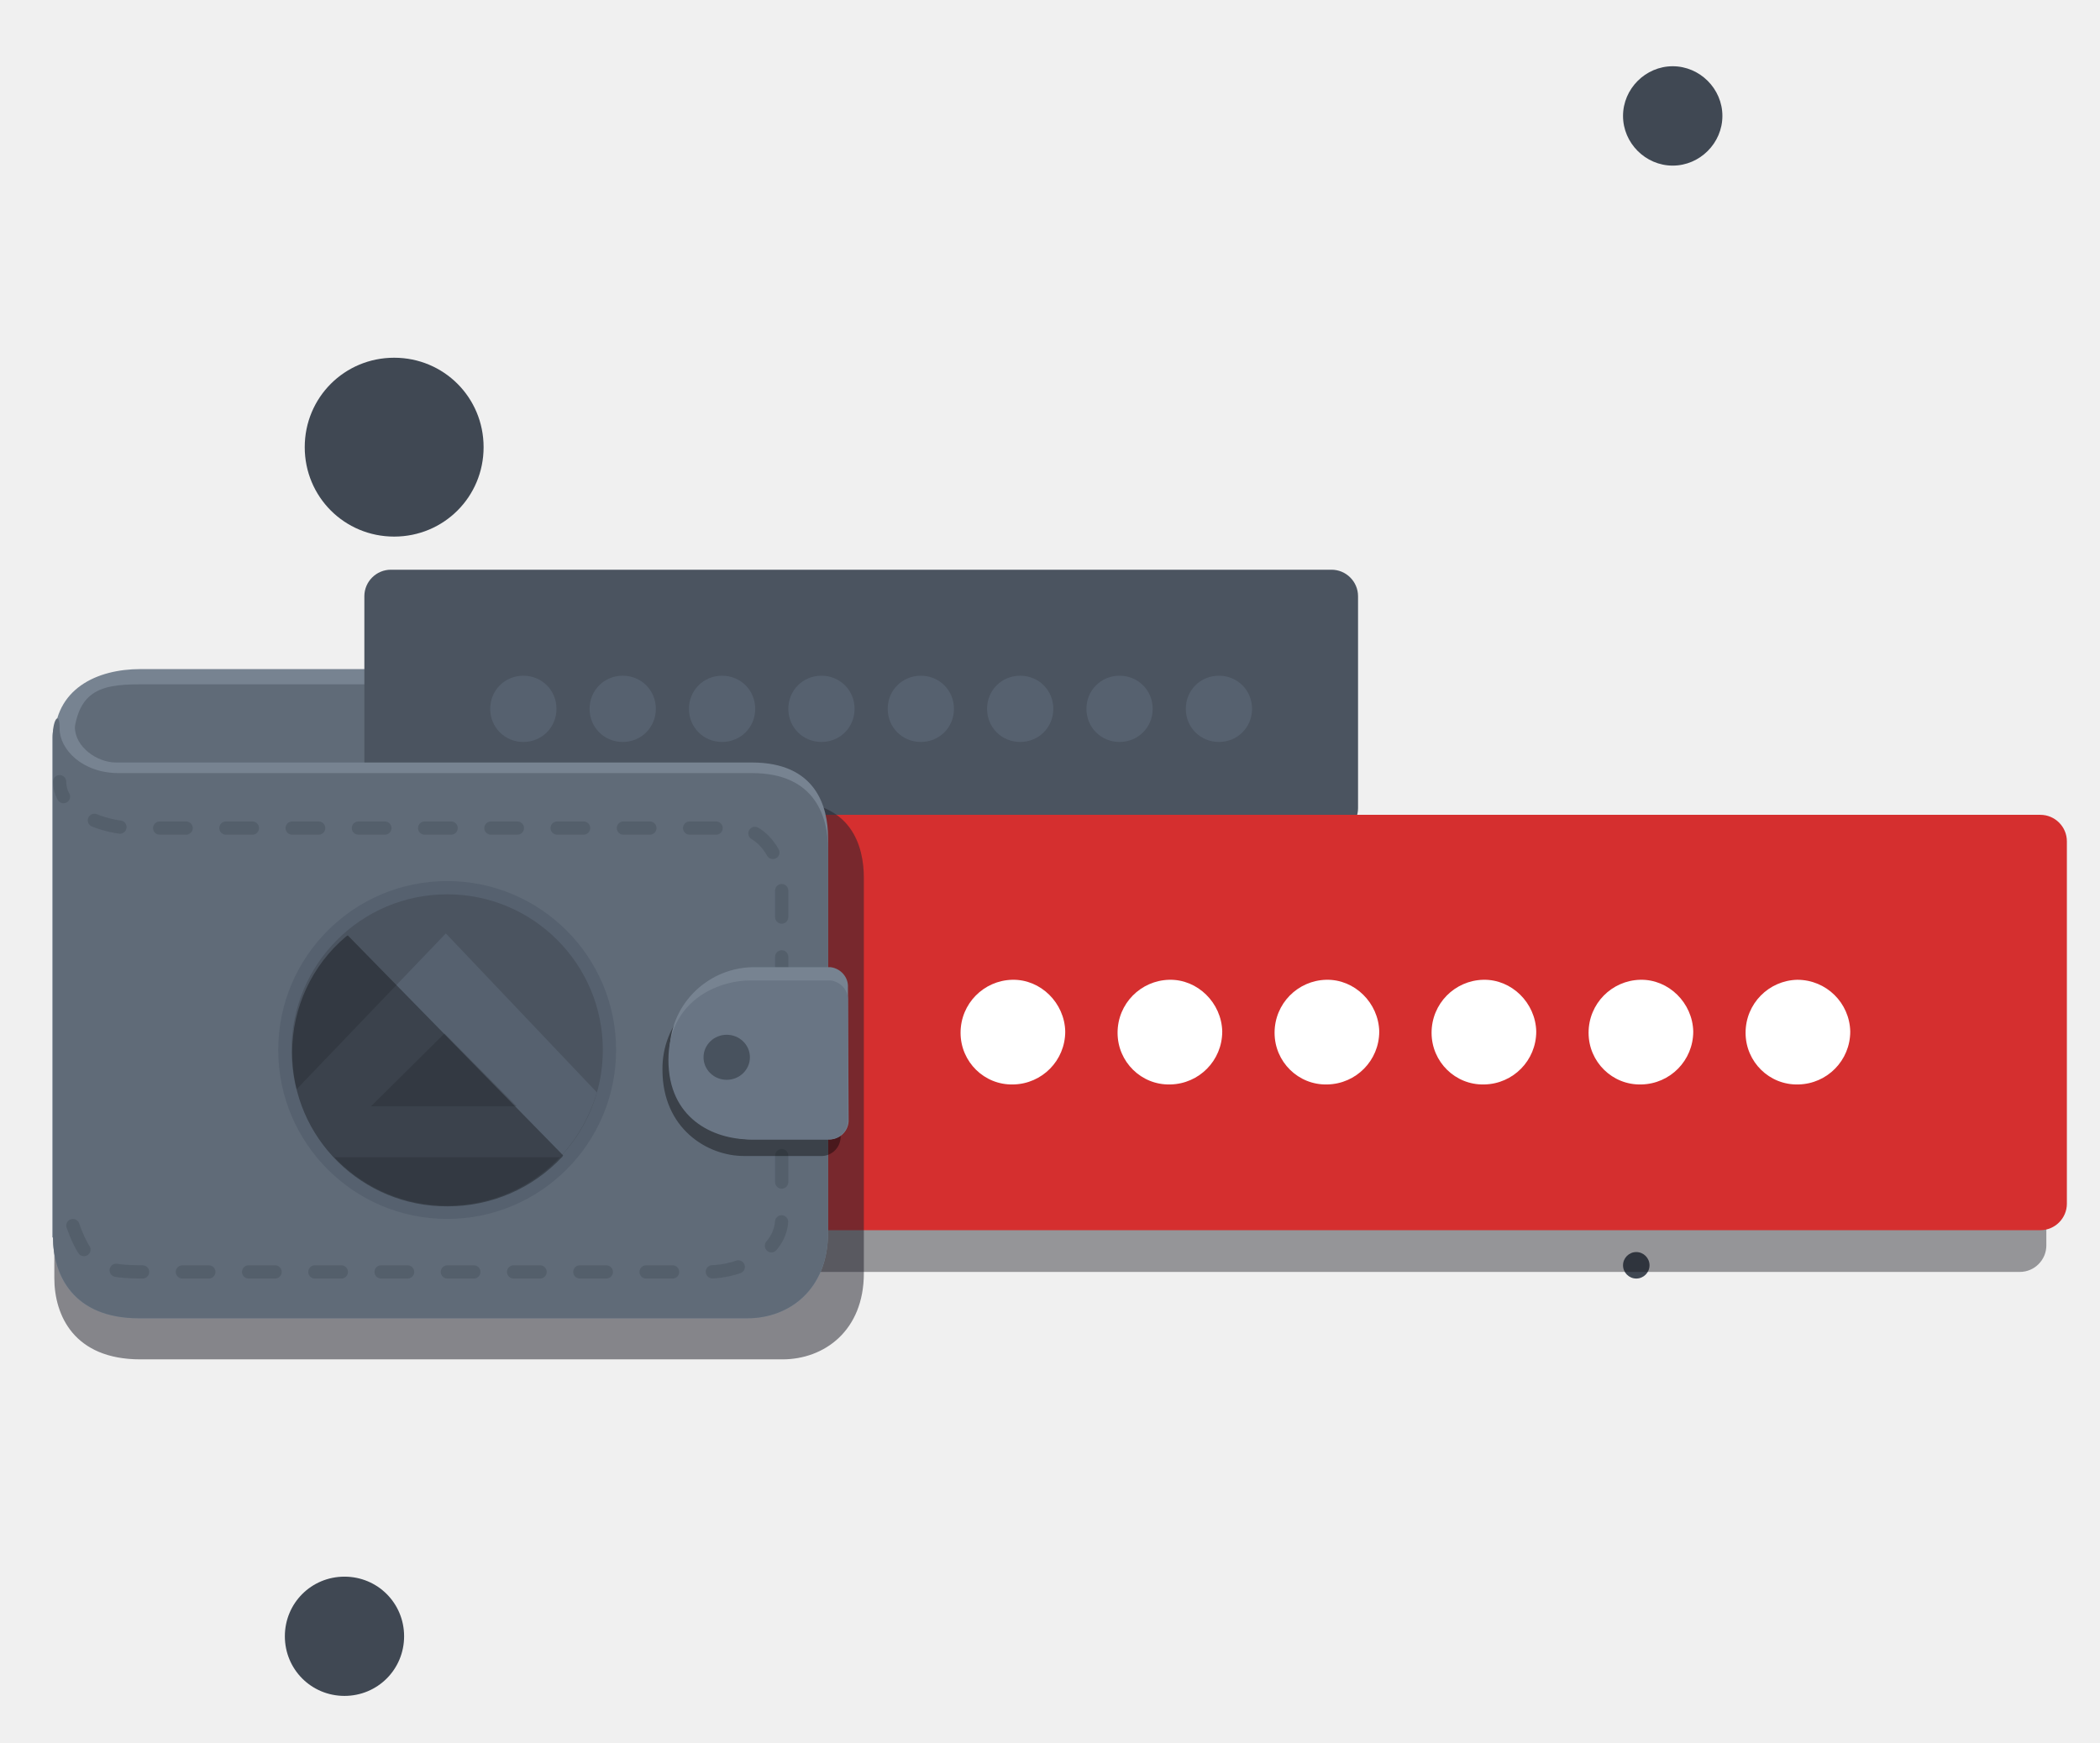
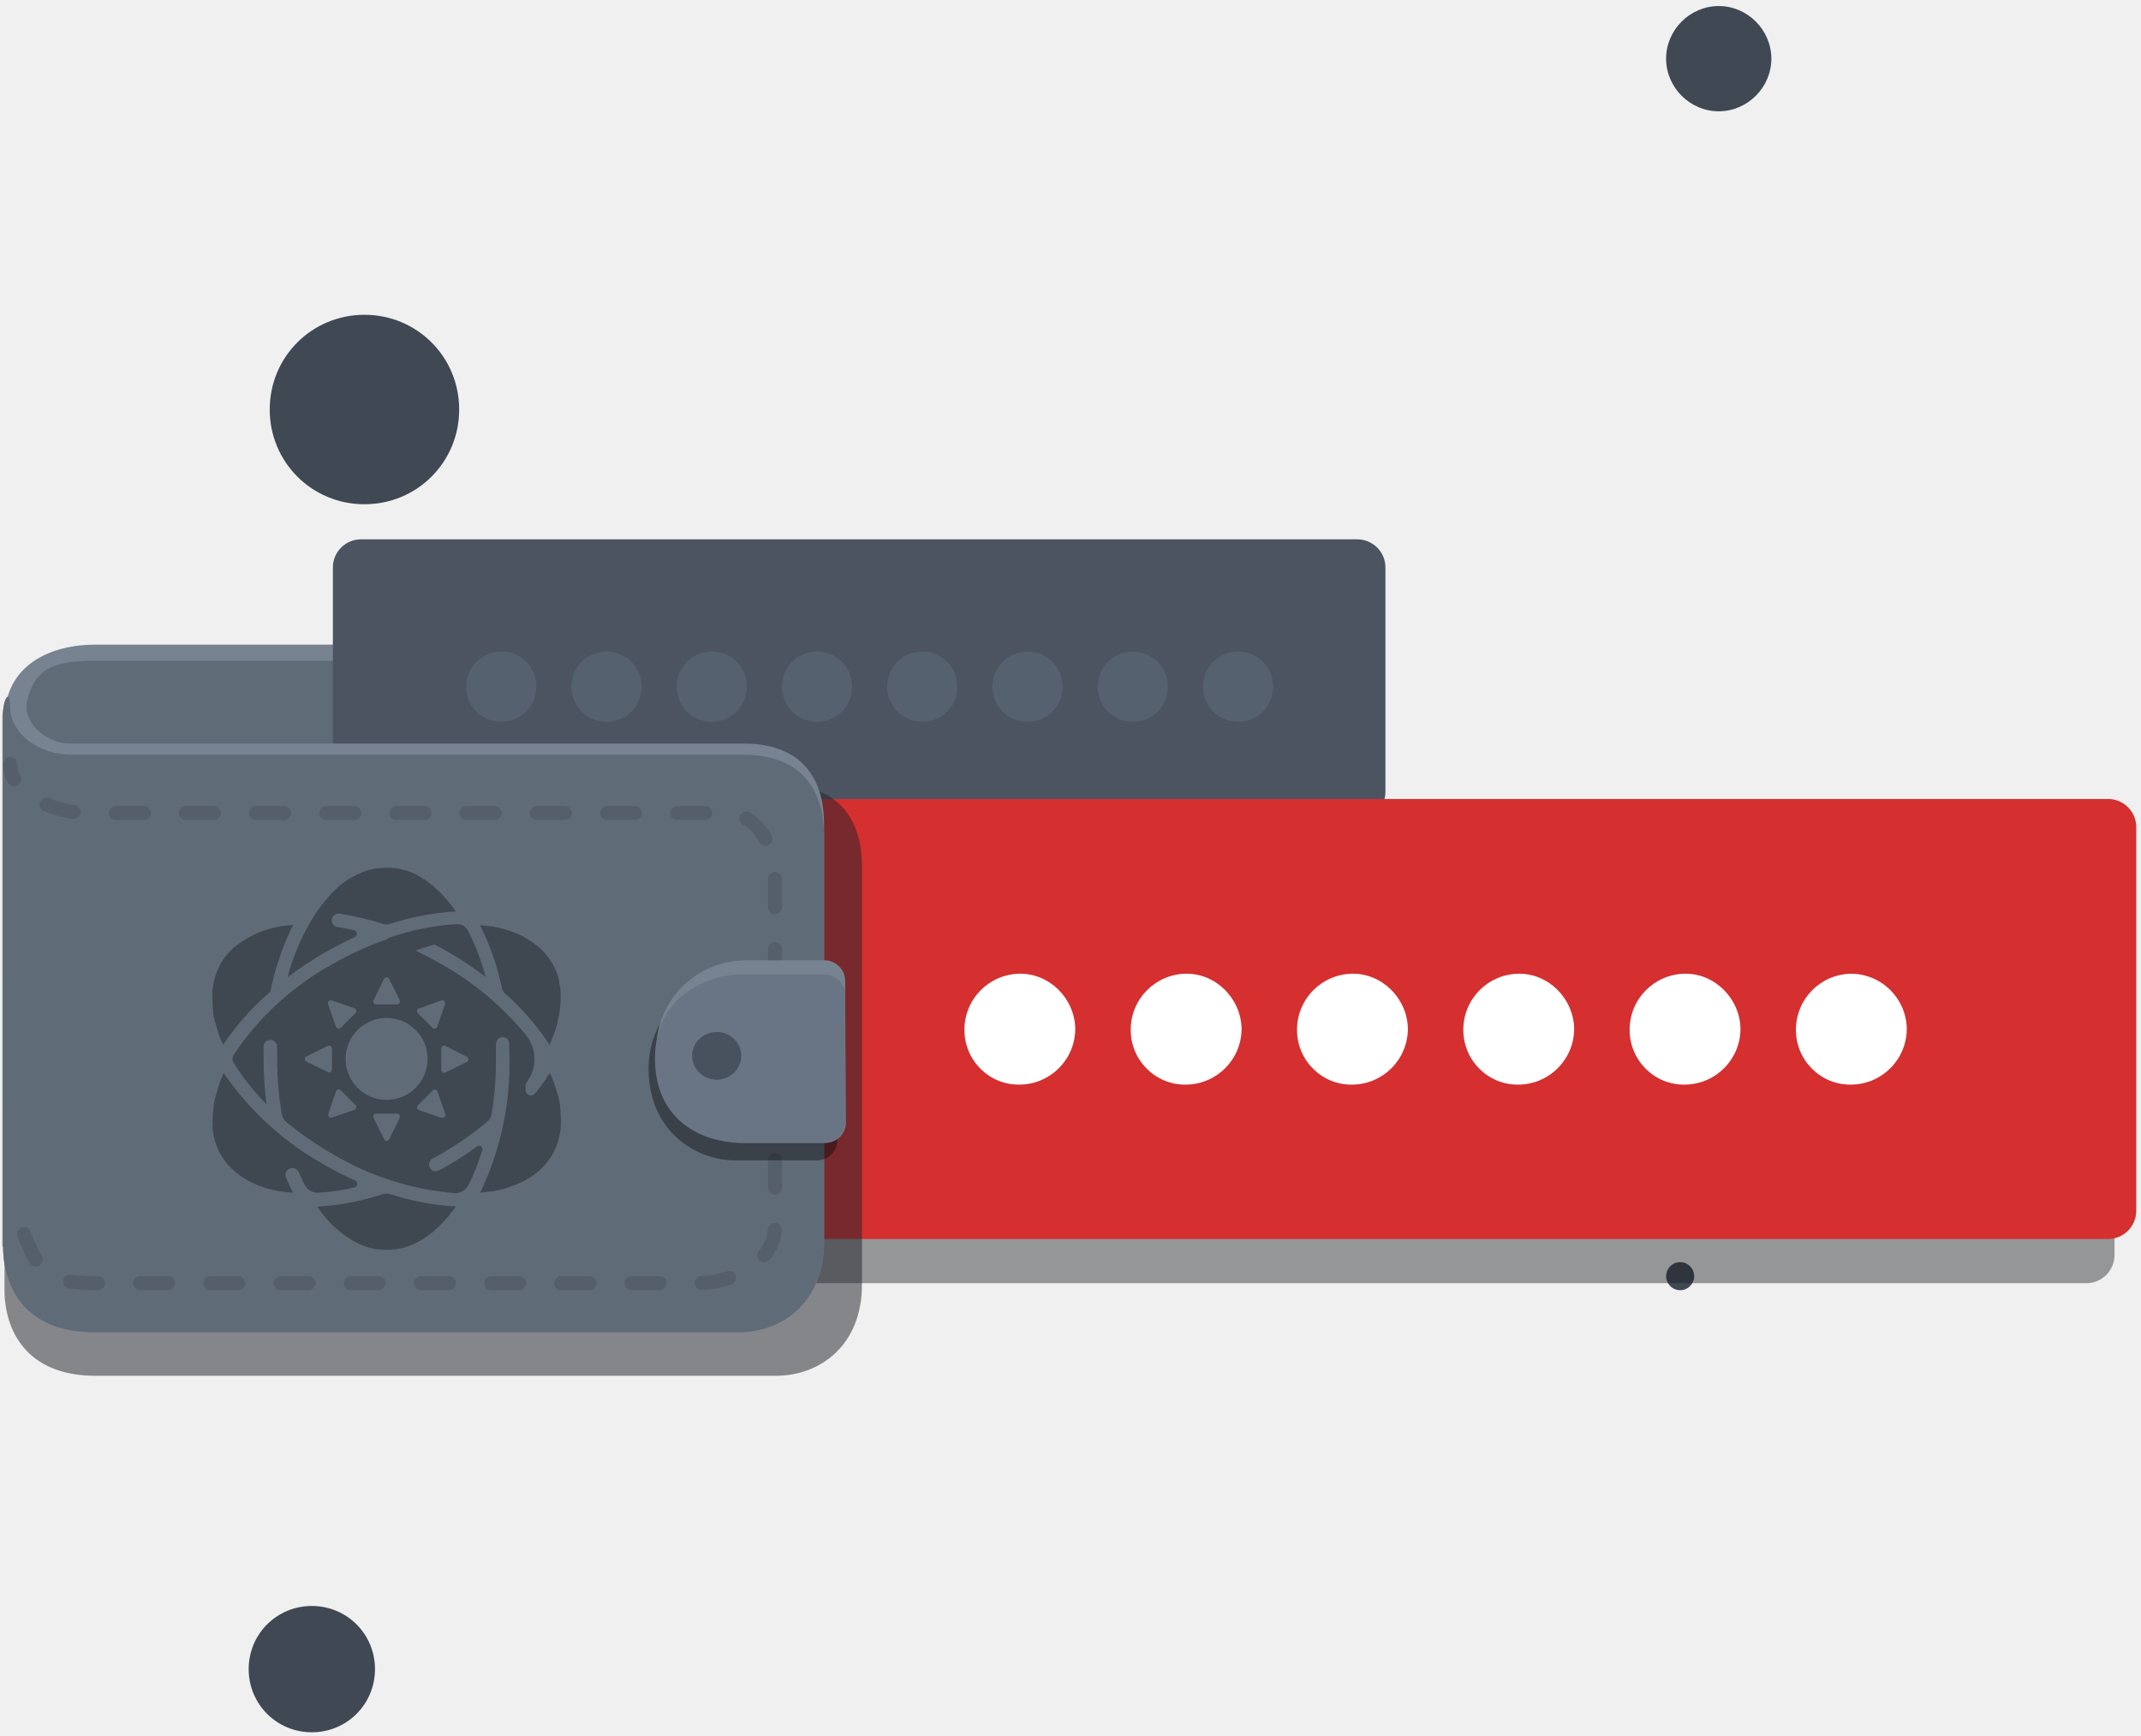
- <svg xmlns="http://www.w3.org/2000/svg" width="100%" height="100%" viewBox="0 0 317 263" version="1.1" xml:space="preserve" style="fill-rule:evenodd;clip-rule:evenodd;stroke-linecap:round;stroke-linejoin:round;">
-   <g id="Canvas">
-     <path id="Bubbles" d="M43,247c0,-5 4,-9 9,-9c5,0 9,4 9,9c0,5 -4,9 -9,9c-5,0 -9,-4 -9,-9Zm202,-56c0,-1.1 0.9,-2 2,-2c1.1,0 2,0.9 2,2c0,1.1 -0.9,2 -2,2c-1.1,0 -2,-0.9 -2,-2Zm-199,-123.5c0,-7.5 6,-13.5 13.5,-13.5c7.5,0 13.5,6 13.5,13.5c0,7.5 -6,13.5 -13.5,13.5c-7.5,0 -13.5,-6 -13.5,-13.5Zm199,-50c0,-4.1 3.4,-7.5 7.5,-7.5c4.1,0 7.5,3.4 7.5,7.5c0,4.1 -3.4,7.5 -7.5,7.5c-4.1,0 -7.5,-3.4 -7.5,-7.5Z" style="fill:#404853;fill-rule:nonzero;" />
-     <path id="Wallet-outer-shadow" d="M122.3,121.7l0,-9.2c0,-6.9 -3.8,-11.5 -10.7,-11.5l-90.4,0c-6.6,0 -13,3 -13,10.7l0,10l114.1,0Z" style="fill:#778391;fill-rule:nonzero;" />
-     <path id="Wallet-inner-shadow" d="M122.3,124l0,-9.2c0,-6.9 -3.8,-11.5 -10.7,-11.5l-90.4,0c-6.6,0 -10.2,1.1 -10.2,10.4c0,9.3 0.2,10.3 0.2,10.3l111.1,0Z" style="fill:#606b78;fill-rule:nonzero;" />
-     <path id="Input-background" d="M59,86l142,0c2.2,0 4,1.8 4,4l0,32c0,2.2 -1.8,4 -4,4l-142,0c-2.2,0 -4,-1.8 -4,-4l0,-32c0,-2.2 1.8,-4 4,-4Z" style="fill:#4b5460;fill-rule:nonzero;" />
-     <path id="Input-dots" d="M179,107c0,-2.8 2.2,-5 5,-5c2.8,0 5,2.2 5,5c0,2.8 -2.2,5 -5,5c-2.8,0 -5,-2.2 -5,-5Zm-15,0c0,-2.8 2.2,-5 5,-5c2.8,0 5,2.2 5,5c0,2.8 -2.2,5 -5,5c-2.8,0 -5,-2.2 -5,-5Zm-15,0c0,-2.8 2.2,-5 5,-5c2.8,0 5,2.2 5,5c0,2.8 -2.2,5 -5,5c-2.8,0 -5,-2.2 -5,-5Zm-15,0c0,-2.8 2.2,-5 5,-5c2.8,0 5,2.2 5,5c0,2.8 -2.2,5 -5,5c-2.8,0 -5,-2.2 -5,-5Zm-15,0c0,-2.8 2.2,-5 5,-5c2.8,0 5,2.2 5,5c0,2.8 -2.2,5 -5,5c-2.8,0 -5,-2.2 -5,-5Zm-15,0c0,-2.8 2.2,-5 5,-5c2.8,0 5,2.2 5,5c0,2.8 -2.2,5 -5,5c-2.8,0 -5,-2.2 -5,-5Zm-15,0c0,-2.8 2.2,-5 5,-5c2.8,0 5,2.2 5,5c0,2.8 -2.2,5 -5,5c-2.8,0 -5,-2.2 -5,-5Zm-15,0c0,-2.8 2.2,-5 5,-5c2.8,0 5,2.2 5,5c0,2.8 -2.2,5 -5,5c-2.8,0 -5,-2.2 -5,-5Z" style="fill:#56616f;fill-rule:nonzero;" />
-     <path id="Passphrase-shadow" d="M122.2,129.3l182.7,0c2.2,0 4,1.8 4,4l0,54.7c0,2.2 -1.8,4 -4,4l-182.7,0c-2.2,0 -4,-1.8 -4,-4l0,-54.7c0,-2.2 1.8,-4 4,-4Z" style="fill:#191a20;fill-opacity:0.42;fill-rule:nonzero;" />
-     <path id="Passphrase-input" d="M119,123l189,0c2.2,0 4,1.8 4,4l0,54.7c0,2.2 -1.8,4 -4,4l-189,0c-2.2,0 -4,-1.8 -4,-4l0,-54.7c0,-2.2 1.8,-4 4,-4Z" style="fill:#d52f2f;fill-rule:nonzero;" />
-     <path id="Passphrase-dots" d="M263.5,155.9c0,-4.4 3.5,-7.9 7.8,-8c4.4,0 7.9,3.5 8,7.8c0,4.4 -3.5,7.9 -7.8,8l-0.1,0c-4.3,0.1 -7.9,-3.4 -7.9,-7.8Zm-23.7,0c0,-4.4 3.5,-7.9 7.8,-8c4.3,-0.1 7.9,3.5 8,7.8c0,4.4 -3.5,7.9 -7.8,8l-0.1,0c-4.3,0.1 -7.9,-3.4 -7.9,-7.8Zm-23.7,0c0,-4.4 3.5,-7.9 7.8,-8c4.3,-0.1 7.9,3.5 8,7.8c0,4.4 -3.5,7.9 -7.8,8l-0.1,0c-4.3,0.1 -7.9,-3.4 -7.9,-7.8Zm-23.7,0c0,-4.4 3.5,-7.9 7.8,-8c4.3,-0.1 7.9,3.5 8,7.8c0,4.4 -3.5,7.9 -7.8,8l-0.1,0c-4.3,0.1 -7.9,-3.4 -7.9,-7.8Zm-23.7,0c0,-4.4 3.5,-7.9 7.8,-8c4.3,-0.1 7.9,3.5 8,7.8c0,4.4 -3.5,7.9 -7.8,8l-0.1,0c-4.3,0.1 -7.9,-3.4 -7.9,-7.8Zm-23.7,0c0,-4.4 3.5,-7.9 7.8,-8c4.3,-0.1 7.9,3.5 8,7.8c0,4.4 -3.5,7.9 -7.8,8l-0.1,0c-4.3,0.1 -7.9,-3.4 -7.9,-7.8Z" style="fill:#fff;fill-rule:nonzero;" />
-     <path id="Wallet-shadow-down" d="M8.2,192.9c0,5.7 3,12.3 13,12.3l96.9,0c6.3,0 12.3,-4.3 12.3,-13l0,-59.7c0,-4.7 -1.8,-11.5 -11.5,-11.5l-100.7,0c-2.8,0 -6.1,-2.3 -6.1,-5.4c0,-0.9 -3.8,-1.8 -3.8,1.5l-0.1,75.8Z" style="fill:#23242c;fill-opacity:0.522;fill-rule:nonzero;" />
-     <path id="Wallet-shadow-up" d="M8,186.8c0,5.7 3,12.2 13,12.2l91.8,0c6.3,0 12.2,-4.2 12.2,-13l0,-59.5c0,-4.7 -1.8,-11.4 -11.5,-11.4c-9.7,0 -93.2,0 -96,0c-2.8,0 -6.2,-2.3 -6.2,-5.4c0,-3.5 -3.4,-1.7 -3.4,1.6l0,75.5l0.1,0Z" style="fill:#778391;fill-rule:nonzero;" />
-     <path id="Wallet-background" d="M8,186.7c0,5.7 3,12.3 13,12.3l91.8,0c6.3,0 12.2,-4.3 12.2,-13l0,-57.8c0,-4.7 -1.8,-11.5 -11.5,-11.5l-95.6,0c-5.5,0 -8.9,-3.6 -8.9,-6.7c0,-2.9 -1,-1.2 -1,0.6c0,1.8 0,70.4 0,76.1Z" style="fill:#606b78;fill-rule:nonzero;" />
-     <path id="Wallet-dotted-border" d="M11,185c2.3,6.5 4.7,7 11,7l85,0c4.9,0 11,-3 11,-8l0,-51c0,-2.3 -2.1,-8 -7,-8l-91,0c-3.9,0 -11,-2.2 -11,-7" style="fill:none;stroke:#444d59;stroke-opacity:0.38;stroke-width:2px;stroke-dasharray:4,6;" />
-     <path id="Wallet-border-shadow" d="M126.9,151.6c0.1,-1.6 -1,-2.9 -2.6,-3.1c-0.2,0 -0.3,0 -0.5,0l-11.5,0c-7,0.2 -12.4,6 -12.3,13c0,8.8 6.7,13 12.3,13l11.5,0c1.6,0.1 3,-1.1 3.1,-2.8c0,-0.1 0,-0.2 0,-0.3l0,-19.8Z" style="fill-opacity:0.388;fill-rule:nonzero;" />
-     <path id="Wallet-border-shadow-up" d="M128,149.1c0.1,-1.6 -1.1,-2.9 -2.6,-3.1c-0.2,0 -0.3,0 -0.5,0l-11.4,0c-7,0.2 -12.6,6 -12.4,13c0,8.8 6.8,13 12.4,13l11.5,0c1.6,0.1 3,-1.1 3.1,-2.7c0,-0.1 0,-0.2 0,-0.3l-0.1,-19.9Z" style="fill:#778391;fill-rule:nonzero;" />
-     <path id="Wallet-border-background" d="M128,151.1c0.1,-1.6 -1.1,-2.9 -2.6,-3.1c-0.2,0 -0.3,0 -0.5,0l-11.6,0c-5.1,0 -12.4,3.2 -12.4,12c0,8.8 6.7,12 12.4,12l11.6,0c1.6,0.1 3,-1.1 3.1,-2.7c0,-0.1 0,-0.2 0,-0.3l0,-17.9Z" style="fill:#697584;fill-rule:nonzero;" />
-     <ellipse id="Wallet-border-dot" cx="109.7" cy="159.6" rx="3.5" ry="3.4" style="fill:#48525e;" />
-     <circle id="Wallet-logo-outer-border" cx="67.5" cy="158.5" r="25.5" style="fill:#56616f;" />
-     <circle id="Wallet-logo-background" cx="67.5" cy="158.5" r="23.5" style="fill:#4b5460;" />
-     <path id="Wallet-logo" d="M84.5,174.7l-34.2,0c-2.7,-2.9 -4.6,-6.4 -5.6,-10.2l22.6,-23.6l22.8,24c-1.1,3.7 -3,7 -5.6,9.8Z" style="fill:#56616f;fill-rule:nonzero;" />
-     <path id="Wallet-logo-triangle" d="M56,167l22,0l-10.9,-11l-11.1,11Z" style="fill:#4b5460;fill-rule:nonzero;" />
-     <path id="Wallet-logo-glass" d="M85,174.4l-0.1,0.2c-4.5,4.8 -10.7,7.5 -17.3,7.5c-12.9,0.1 -23.5,-10.3 -23.5,-23.2c0,-6.8 3,-13.2 8.1,-17.5c0.1,-0.1 0.3,-0.2 0.3,-0.2l32.5,33.2Z" style="fill-opacity:0.32;fill-rule:nonzero;" />
+ <svg xmlns="http://www.w3.org/2000/svg" version="1.1" id="Layer_1" x="0px" y="0px" viewBox="0 0 1790.28 1450.89" style="enable-background:new 0 0 1790.28 1450.89;" xml:space="preserve">
+   <style type="text/css">
+ 	.st0{fill-rule:evenodd;clip-rule:evenodd;fill:#404853;}
+ 	.st1{fill-rule:evenodd;clip-rule:evenodd;fill:#778391;}
+ 	.st2{fill-rule:evenodd;clip-rule:evenodd;fill:#606B78;}
+ 	.st3{fill-rule:evenodd;clip-rule:evenodd;fill:#4B5460;}
+ 	.st4{fill-rule:evenodd;clip-rule:evenodd;fill:#56616F;}
+ 	.st5{opacity:0.42;fill-rule:evenodd;clip-rule:evenodd;fill:#191A20;}
+ 	.st6{fill-rule:evenodd;clip-rule:evenodd;fill:#D52F2F;}
+ 	.st7{fill-rule:evenodd;clip-rule:evenodd;fill:#FFFFFF;}
+ 	.st8{opacity:0.522;fill-rule:evenodd;clip-rule:evenodd;fill:#23242C;}
+ 	
+ 		.st9{opacity:0.38;fill-rule:evenodd;clip-rule:evenodd;fill:none;stroke:#444D59;stroke-width:11.737;stroke-linecap:round;stroke-linejoin:round;stroke-miterlimit:22.926;stroke-dasharray:23.475,35.212;}
+ 	.st10{opacity:0.388;fill-rule:evenodd;clip-rule:evenodd;}
+ 	.st11{fill-rule:evenodd;clip-rule:evenodd;fill:#697584;}
+ 	.st12{fill-rule:evenodd;clip-rule:evenodd;fill:#48525E;}
+ 	.st13{fill-rule:evenodd;clip-rule:evenodd;fill:#3F4751;}
+ </style>
+   <path class="st0" d="M207.94,1395.64c0-29.34,23.48-52.81,52.81-52.81c29.34,0,52.81,23.47,52.81,52.81  c0,29.34-23.47,52.81-52.81,52.81C231.41,1448.45,207.94,1424.98,207.94,1395.64L207.94,1395.64z M1393.18,1067.06  c0-6.45,5.28-11.73,11.74-11.73c6.45,0,11.73,5.28,11.73,11.73c0,6.46-5.28,11.74-11.73,11.74  C1398.46,1078.8,1393.18,1073.52,1393.18,1067.06L1393.18,1067.06z M225.54,342.42c0-44.01,35.2-79.21,79.21-79.21  c44,0,79.21,35.2,79.21,79.21c0,44.01-35.2,79.21-79.21,79.21C260.75,421.63,225.54,386.43,225.54,342.42L225.54,342.42z   M1393.18,49.05c0-24.05,19.95-44,44-44c24.06,0,44.01,19.95,44.01,44c0,24.06-19.95,44.01-44.01,44.01  C1413.13,93.06,1393.18,73.11,1393.18,49.05z" />
+   <path class="st1" d="M673.23,660.45v-53.98c0-40.49-22.29-67.48-62.77-67.48H80.03c-38.73,0-76.28,17.6-76.28,62.78v58.68H673.23  L673.23,660.45z" />
+   <path class="st2" d="M673.23,673.94v-53.99c0-40.48-22.29-67.47-62.77-67.47H80.03c-38.73,0-59.85,6.45-59.85,61.02  c0,54.57,1.17,60.43,1.17,60.43H673.23L673.23,673.94z" />
+   <path class="st3" d="M301.82,450.97h833.18c12.91,0,23.48,10.56,23.48,23.47V662.2c0,12.91-10.57,23.47-23.48,23.47H301.82  c-12.91,0-23.48-10.56-23.48-23.47V474.44C278.35,461.53,288.92,450.97,301.82,450.97z" />
+   <path class="st4" d="M1005.92,574.19c0-16.43,12.91-29.33,29.33-29.33c16.43,0,29.34,12.91,29.34,29.33  c0,16.43-12.91,29.34-29.34,29.34C1018.83,603.53,1005.92,590.62,1005.92,574.19L1005.92,574.19z M917.91,574.19  c0-16.43,12.91-29.33,29.33-29.33c16.43,0,29.34,12.91,29.34,29.33c0,16.43-12.91,29.34-29.34,29.34  C930.82,603.53,917.91,590.62,917.91,574.19L917.91,574.19z M829.9,574.19c0-16.43,12.91-29.33,29.33-29.33  c16.43,0,29.34,12.91,29.34,29.33c0,16.43-12.91,29.34-29.34,29.34C842.81,603.53,829.9,590.62,829.9,574.19L829.9,574.19z   M741.89,574.19c0-16.43,12.91-29.33,29.33-29.33c16.43,0,29.34,12.91,29.34,29.33c0,16.43-12.91,29.34-29.34,29.34  C754.79,603.53,741.89,590.62,741.89,574.19L741.89,574.19z M653.87,574.19c0-16.43,12.91-29.33,29.33-29.33  c16.43,0,29.34,12.91,29.34,29.33c0,16.43-12.91,29.34-29.34,29.34C666.78,603.53,653.87,590.62,653.87,574.19L653.87,574.19z   M565.86,574.19c0-16.43,12.91-29.33,29.33-29.33c16.43,0,29.34,12.91,29.34,29.33c0,16.43-12.91,29.34-29.34,29.34  C578.77,603.53,565.86,590.62,565.86,574.19L565.86,574.19z M477.85,574.19c0-16.43,12.91-29.33,29.33-29.33  c16.43,0,29.34,12.91,29.34,29.33c0,16.43-12.91,29.34-29.34,29.34C490.76,603.53,477.85,590.62,477.85,574.19L477.85,574.19z   M389.84,574.19c0-16.43,12.91-29.33,29.33-29.33c16.43,0,29.34,12.91,29.34,29.33c0,16.43-12.91,29.34-29.34,29.34  C402.74,603.53,389.84,590.62,389.84,574.19z" />
+   <path class="st5" d="M672.65,705.03h1072c12.91,0,23.47,10.56,23.47,23.48v320.95c0,12.91-10.56,23.48-23.47,23.48h-1072  c-12.91,0-23.47-10.57-23.47-23.48V728.51C649.18,715.59,659.74,705.03,672.65,705.03z" />
+   <path class="st6" d="M653.87,668.07h1108.96c12.91,0,23.47,10.56,23.47,23.47v320.95c0,12.91-10.56,23.47-23.47,23.47H653.87  c-12.91,0-23.48-10.56-23.48-23.47V691.54C630.4,678.63,640.97,668.07,653.87,668.07z" />
+   <path class="st7" d="M1501.73,861.11c0-25.82,20.54-46.35,45.77-46.93c25.82,0,46.36,20.54,46.94,45.77  c0,25.82-20.54,46.35-45.77,46.94h-0.58C1522.85,907.47,1501.73,886.93,1501.73,861.11L1501.73,861.11L1501.73,861.11  L1501.73,861.11z M1362.67,861.11c0-25.82,20.54-46.35,45.77-46.93c25.23-0.59,46.35,20.54,46.94,45.77  c0,25.82-20.54,46.35-45.77,46.94h-0.59C1383.79,907.47,1362.67,886.93,1362.67,861.11L1362.67,861.11L1362.67,861.11  L1362.67,861.11z M1223.6,861.11c0-25.82,20.54-46.35,45.77-46.93c25.23-0.59,46.35,20.54,46.93,45.77  c0,25.82-20.53,46.35-45.77,46.94h-0.59C1244.73,907.47,1223.61,886.93,1223.6,861.11L1223.6,861.11L1223.6,861.11L1223.6,861.11z   M1084.55,861.11c0-25.82,20.54-46.35,45.77-46.93c25.23-0.59,46.36,20.54,46.94,45.77c0,25.82-20.54,46.35-45.77,46.94h-0.58  C1105.67,907.47,1084.55,886.93,1084.55,861.11L1084.55,861.11L1084.55,861.11L1084.55,861.11z M945.49,861.11  c0-25.82,20.54-46.35,45.77-46.93c25.23-0.59,46.35,20.54,46.94,45.77c0,25.82-20.54,46.35-45.77,46.94h-0.59  C966.61,907.47,945.49,886.93,945.49,861.11L945.49,861.11L945.49,861.11L945.49,861.11z M806.43,861.11  c0-25.82,20.53-46.35,45.77-46.93c25.23-0.59,46.35,20.54,46.93,45.77c0,25.82-20.53,46.35-45.76,46.94h-0.59  C827.55,907.47,806.43,886.93,806.43,861.11L806.43,861.11L806.43,861.11z" />
+   <path class="st8" d="M3.75,1078.21c0,33.44,17.6,72.17,76.28,72.17h568.56c36.96,0,72.17-25.24,72.17-76.28V723.81  c0-27.58-10.56-67.48-67.47-67.48H62.43c-16.43,0-35.8-13.49-35.8-31.69c0-5.28-22.3-10.56-22.3,8.8L3.75,1078.21L3.75,1078.21z" />
+   <path class="st1" d="M2.58,1042.42c0,33.44,17.6,71.58,76.27,71.58h538.64c36.97,0,71.59-24.65,71.59-76.27V688.61  c0-27.58-10.56-66.89-67.48-66.89c-56.92,0-546.86,0-563.28,0c-16.43,0-36.38-13.49-36.38-31.69c0-20.54-19.95-9.98-19.95,9.39  v442.99L2.58,1042.42L2.58,1042.42z" />
+   <path class="st2" d="M2.58,1041.83c0,33.45,17.6,72.17,76.27,72.17h538.64c36.97,0,71.59-25.23,71.59-76.27V698.58  c0-27.58-10.56-67.48-67.48-67.48H60.67c-32.27,0-52.22-21.13-52.22-39.32c0-17.01-5.86-7.04-5.86,3.52  C2.58,605.88,2.58,1008.39,2.58,1041.83L2.58,1041.83z" />
+   <path class="st9" d="M20.18,1031.85c13.49,38.14,27.58,41.08,64.54,41.08h498.74c28.75,0,64.54-17.6,64.54-46.94V726.75  c0-13.5-12.32-46.94-41.08-46.94H72.99c-22.88,0-64.54-12.91-64.54-41.07" />
+   <path class="st10" d="M700.22,835.88c0.59-9.38-5.86-17.01-15.26-18.19c-1.17,0-1.76,0-2.93,0h-67.48  c-41.07,1.18-72.76,35.2-72.17,76.28c0,51.63,39.32,76.27,72.17,76.27h67.48c9.39,0.59,17.6-6.46,18.19-16.43c0-0.59,0-1.17,0-1.75  V835.88L700.22,835.88L700.22,835.88z" />
+   <path class="st1" d="M706.68,821.22c0.58-9.39-6.46-17.02-15.26-18.2c-1.18,0-1.76,0-2.93,0H621.6  c-41.07,1.18-73.93,35.2-72.76,76.28c0,51.63,39.9,76.27,72.76,76.27h67.48c9.39,0.59,17.6-6.46,18.19-15.84c0-0.59,0-1.18,0-1.76  L706.68,821.22L706.68,821.22z" />
+   <path class="st11" d="M706.68,832.95c0.58-9.39-6.46-17.02-15.26-18.19c-1.18,0-1.76,0-2.93,0h-68.06  c-29.93,0-72.76,18.77-72.76,70.41c0,51.64,39.31,70.41,72.76,70.41h68.06c9.38,0.59,17.6-6.46,18.19-15.84c0-0.59,0-1.18,0-1.76  V832.95L706.68,832.95z" />
+   <ellipse class="st12" cx="599.3" cy="882.82" rx="20.54" ry="19.95" />
+   <g>
+     <g>
+       <path class="st13" d="M299.33,1039.69c2.31,1.08,4.67,2.02,7.1,2.8l1.02,0.34c2.31,0.71,4.65,1.26,7.04,1.67h1.08    c4.94,0.77,9.98,0.77,14.91,0h1.15c2.34-0.39,4.64-0.92,6.92-1.6l1.31-0.4c2.3-0.74,4.55-1.62,6.74-2.62l0.98-0.46    c2.21-1.09,4.37-2.29,6.46-3.6l0.51-0.29c2.19-1.41,4.3-2.94,6.35-4.57l1.19-0.98c1.99-1.64,3.89-3.4,5.72-5.31l1.26-1.26    c1.88-1.94,3.77-4,5.71-6.17l0.8-1.02c1.72-2.1,3.37-4.29,4.97-6.58l0.57-0.8c-18.42-1.06-36.62-4.47-54.17-10.18    c-2.42-0.77-5.01-0.77-7.43,0c-17.56,5.74-35.78,9.2-54.23,10.28C273.79,1021.97,285.52,1032.56,299.33,1039.69L299.33,1039.69    L299.33,1039.69z" />
+       <path class="st13" d="M177.62,942.55c0.23,2.42,0.58,4.82,1.09,7.19l0.28,1.32c0.55,2.3,1.22,4.58,2.06,6.79l0.46,1.09    c1.8,4.64,4.3,8.98,7.43,12.86l0.75,0.92c1.48,1.82,3.09,3.53,4.79,5.14l1.03,0.97c1.82,1.6,3.72,3.1,5.72,4.46l0.92,0.62    c1.94,1.33,3.97,2.55,6.05,3.66l0.74,0.41c2.23,1.14,4.58,2.17,6.92,3.14l1.59,0.63c2.37,0.87,4.81,1.65,7.32,2.34l1.88,0.46    c2.58,0.68,5.21,1.25,7.94,1.71h1.37c2.51,0.42,5.09,0.74,7.72,0.97h1.26c-2.06-4-3.97-8.17-5.71-12.51    c-1.34-2.86-0.12-6.25,2.74-7.6c1.66-0.78,3.6-0.72,5.2,0.17c1.17,0.62,2.1,1.6,2.63,2.8c1.52,3.62,3.14,7.12,4.85,10.46    c2.27,4.45,6.97,7.11,11.96,6.74c10.03-0.68,20.01-2.15,29.82-4.4c1.65-0.44,2.62-2.13,2.18-3.77c-0.23-0.84-0.79-1.54-1.55-1.93    c-8.46-3.83-16.86-8.05-25.09-12.86c-33.92-18.71-62.98-45.09-84.91-77.03l-0.35,0.74c-1.25,2.74-2.4,5.44-3.37,8.11v0.58    c-1.04,2.74-1.89,5.71-2.63,8.23l-0.4,1.36c-0.69,2.63-1.24,5.24-1.66,7.83v1.37c-0.41,2.6-0.67,5.21-0.8,7.83c0,0,0,0.4,0,0.57    c-0.13,2.47-0.13,4.95,0,7.43C177.58,941.75,177.58,942.03,177.62,942.55L177.62,942.55L177.62,942.55z" />
+       <path class="st13" d="M323.96,785.47h-0.8c-15.85,5.57-31.15,12.62-45.7,21.02c-32.96,18.24-61.08,44.1-82,75.43    c-1.34,2.13-1.34,4.84,0,6.97c7.81,12.42,16.99,23.92,27.37,34.29c-1.62-12.52-2.42-25.15-2.4-37.77c0-3.55,0-7.09,0-10.57    c0.06-1.34,0.58-2.61,1.49-3.59c2.2-2.28,5.81-2.34,8.08-0.15c1.13,1.1,1.77,2.62,1.75,4.21c0,3.39,0,6.79,0,10.22    c-0.01,15.47,1.31,30.91,3.94,46.17c0.46,2.58,1.82,4.91,3.83,6.57c11.91,9.85,24.64,18.65,38.06,26.34    c31.23,18.68,66.3,29.98,102.56,33.03c4.94,0.18,9.52-2.55,11.72-6.97c4.59-9.35,8.41-19.06,11.43-29.03    c0.46-1.47-0.38-3.04-1.85-3.5c-0.88-0.26-1.83-0.09-2.55,0.48c-7.79,5.69-15.85,10.99-24.17,15.88    c-2.57,1.49-5.19,2.86-7.82,4.23c-1.3,0.69-2.81,0.85-4.23,0.46c-2.99-1-4.6-4.24-3.59-7.24c0.45-1.34,1.39-2.47,2.62-3.16    c2.51-1.33,5.01-2.72,7.48-4.17c13.53-7.81,26.36-16.77,38.34-26.8c1.75-1.46,2.97-3.48,3.43-5.71    c2.6-15.43,3.86-31.05,3.76-46.69c0-4.15,0-8.29,0-12.4c-0.01-3.16,2.51-5.74,5.67-5.77c1.18-0.01,2.34,0.34,3.31,1.03    c1.23,1.02,1.98,2.51,2.06,4.11c0,4.23,0.28,8.46,0.28,12.74c0.67,38.73-7.7,77.07-24.46,111.99h1.25    c2.63-0.26,5.2-0.59,7.72-0.97h1.31c2.74-0.46,5.37-1.09,8-1.77l1.84-0.46c2.51-0.69,4.95-1.49,7.31-2.4l1.59-0.63    c2.41-0.98,4.75-2,6.98-3.14l0.74-0.4c2.1-1.13,4.15-2.37,6.12-3.71l0.92-0.58c1.99-1.39,3.9-2.9,5.71-4.52l1.03-0.97    c1.71-1.61,3.32-3.33,4.81-5.14l0.74-0.92c3.12-3.88,5.63-8.22,7.43-12.86l0.46-1.09c0.83-2.22,1.52-4.49,2.06-6.8l0.28-1.32    c0.5-2.28,0.86-4.58,1.09-6.91c0-0.35,0-0.63,0-0.98c0.13-2.48,0.13-4.95,0-7.43c0,0,0-0.41,0-0.58    c-0.06-2.73-0.27-5.46-0.63-8.17v-1.37c-0.41-2.59-0.98-5.2-1.66-7.83l-0.52-1.31c-0.73-2.68-1.6-5.43-2.62-8.17v-0.69    c-0.98-2.69-2.11-5.37-3.37-8.06l-0.34-0.74c-3.83,5.94-7.96,11.65-12.4,17.14c-1.61,1.89-4.47,2.12-6.37,0.51    c-0.93-0.8-1.5-1.92-1.57-3.14c0-1.37,0-2.63,0-3.83c-0.08-1.1,0.28-2.18,0.97-3.03c8.92-11.67,8.66-27.93-0.63-39.32    c-19.7-24.02-43.72-44.14-70.79-59.37c-7.2-4.11-14.4-7.82-21.6-11.42c4.8-1.72,10.12-3.43,15.94-4.97    c3.81,1.98,7.62,4.06,11.43,6.23c10.85,6.25,21.29,13.2,31.25,20.79c-3.51-13.27-8.42-26.15-14.62-38.39    c-1.82-3.66-5.63-5.89-9.71-5.71c-19.62,1.23-38.97,5.21-57.48,11.83L323.96,785.47L323.96,785.47L323.96,785.47L323.96,785.47z     M277.57,836.55L277.57,836.55l18.8,6.46c1.28,0.45,1.94,1.85,1.49,3.14c-0.12,0.35-0.32,0.67-0.58,0.92l-12.34,12.34    c-0.96,0.95-2.51,0.96-3.48,0.01c-0.26-0.27-0.46-0.58-0.58-0.93l-6.57-18.8c-0.49-1.27,0.14-2.69,1.4-3.17    C276.32,836.29,276.98,836.31,277.57,836.55L277.57,836.55L277.57,836.55L277.57,836.55z M256.25,887.69L256.25,887.69    c-1.21-0.6-1.71-2.08-1.11-3.29c0.25-0.48,0.63-0.87,1.11-1.11l17.83-8.74c1.21-0.6,2.68-0.1,3.29,1.12    c0.16,0.33,0.25,0.7,0.26,1.06v17.48c-0.02,1.36-1.13,2.44-2.49,2.43c-0.37-0.01-0.74-0.1-1.05-0.26L256.25,887.69L256.25,887.69    L256.25,887.69L256.25,887.69z M296.25,928.04L296.25,928.04l-18.68,6.4c-1.29,0.41-2.68-0.31-3.08-1.6c-0.16-0.48-0.16-1,0-1.48    l6.46-18.81c0.45-1.27,1.85-1.94,3.13-1.49c0.35,0.12,0.66,0.32,0.92,0.59l12.34,12.34c0.94,0.98,0.9,2.54-0.08,3.47    C296.98,927.72,296.63,927.93,296.25,928.04L296.25,928.04L296.25,928.04L296.25,928.04z M334.25,934.72L334.25,934.72    l-8.74,17.83c-0.6,1.21-2.07,1.71-3.29,1.1c-0.48-0.24-0.87-0.63-1.1-1.1l-8.74-17.83c-0.6-1.21-0.1-2.69,1.12-3.29    c0.32-0.16,0.68-0.25,1.05-0.25h17.48c1.36,0.02,2.44,1.13,2.43,2.49c-0.01,0.36-0.09,0.72-0.26,1.05H334.25L334.25,934.72z     M369.17,934.72L369.17,934.72l-18.8-6.47c-1.28-0.45-1.95-1.85-1.5-3.13c0.12-0.35,0.32-0.66,0.59-0.92l12.34-12.34    c0.95-0.97,2.51-0.97,3.47-0.01c0.26,0.26,0.46,0.57,0.58,0.92l6.4,18.34c0.61,1.21,0.11,2.69-1.1,3.29    c-0.68,0.34-1.47,0.34-2.15,0.02L369.17,934.72L369.17,934.72L369.17,934.72L369.17,934.72z M390.36,883.58L390.36,883.58    c1.21,0.6,1.71,2.08,1.11,3.29c-0.24,0.48-0.63,0.87-1.11,1.11l-17.83,8.74c-1.21,0.6-2.69,0.1-3.29-1.12    c-0.17-0.33-0.25-0.68-0.25-1.05v-17.77c0.01-1.36,1.13-2.44,2.49-2.42c0.37,0.01,0.72,0.09,1.05,0.25L390.36,883.58    L390.36,883.58L390.36,883.58z M350.36,843.24L350.36,843.24l18.63-6.69c1.3-0.41,2.67,0.31,3.08,1.6c0.15,0.48,0.15,1,0,1.49    l-6.45,18.8c-0.46,1.28-1.86,1.95-3.14,1.49c-0.35-0.12-0.66-0.32-0.92-0.58l-12.34-12.34c-0.92-1-0.85-2.55,0.16-3.47    c0.26-0.25,0.58-0.43,0.92-0.53L350.36,843.24L350.36,843.24L350.36,843.24L350.36,843.24z M357.56,885.41L357.56,885.41    c0,18.93-15.35,34.28-34.28,34.28c-18.94,0-34.28-15.35-34.28-34.28c0-18.94,15.35-34.28,34.28-34.28    C342.21,851.13,357.56,866.47,357.56,885.41L357.56,885.41z M325.46,818.49L325.46,818.49l8.74,17.84c0.6,1.21,0.1,2.69-1.12,3.29    c-0.33,0.16-0.69,0.24-1.06,0.25h-17.48c-1.36-0.02-2.44-1.14-2.42-2.49c0-0.37,0.09-0.72,0.26-1.05l8.74-17.84    c0.63-1.19,2.11-1.65,3.32-1.02C324.86,817.7,325.22,818.06,325.46,818.49L325.46,818.49L325.46,818.49z" />
+       <path class="st13" d="M178.19,845.41v1.37c0.43,2.59,0.98,5.2,1.67,7.82l0.4,1.38c0.75,2.74,1.6,5.71,2.62,8.23v0.57    c1.03,2.68,2.18,5.37,3.37,8.11l0.35,0.73c11.07-16.58,24.38-31.55,39.54-44.51c3.75-19.32,10.12-38.04,18.92-55.65    c-18.22,0.74-35.69,7.4-49.77,18.97l-0.69,0.63c-1.79,1.67-3.47,3.47-5.02,5.37l-0.63,0.8c-3.13,3.9-5.63,8.25-7.43,12.91    l-0.46,1.08c-0.84,2.22-1.52,4.49-2.06,6.81l-0.28,1.3c-0.49,2.28-0.85,4.59-1.09,6.92c0,0.28,0,0.62,0,0.91    c-0.13,2.47-0.13,4.96,0,7.43c0,0,0,0.4,0,0.57C177.67,839.94,177.86,842.68,178.19,845.41L178.19,845.41L178.19,845.41z" />
+       <path class="st13" d="M271.85,796.33c8.23-4.75,16.57-9.03,25.03-12.8c1.49-0.96,1.91-2.94,0.96-4.42    c-0.39-0.61-0.97-1.06-1.64-1.29c-4.76-1.06-9.47-1.96-14.12-2.68c-3.11-0.59-5.14-3.58-4.55-6.68c0.15-0.8,0.47-1.56,0.95-2.24    c1.24-1.71,3.33-2.58,5.42-2.28c12.25,1.87,24.32,4.72,36.11,8.51c2.08,0.67,4.32,0.67,6.4,0c17.74-5.81,36.17-9.28,54.8-10.34    l-0.33-0.46c-1.76-2.51-3.57-4.9-5.44-7.14l-0.51-0.69c-1.88-2.23-3.77-4.34-5.71-6.34l-1.09-1.09c-1.94-1.9-3.85-3.7-5.71-5.37    l-1.08-0.86c-2.11-1.79-4.33-3.47-6.63-5.03h-0.4c-2.08-1.46-4.26-2.79-6.51-4l-0.92-0.46c-2.19-1.02-4.44-1.89-6.74-2.64    l-1.31-0.39c-2.27-0.69-4.58-1.21-6.92-1.6h-1.14c-4.48-0.63-9.02-0.63-13.48,0h-1.61c-1.71,0-3.37,0.58-5.09,0.98h-0.91    c-1.94,0.53-3.84,1.16-5.71,1.88l-1.37,0.57c-1.57,0.65-3.13,1.36-4.69,2.12l-1.2,0.57c-1.87,0.99-3.77,2.08-5.71,3.26l-0.85,0.58    c-1.57,1.07-3.13,2.2-4.69,3.43l-1.09,0.85c-3.67,3.14-7.09,6.56-10.22,10.23l-0.8,0.92c-3.47,4-6.68,8.22-9.6,12.63l-0.4,0.57    c-10.33,16.18-18.04,33.88-22.86,52.46C250.49,809.49,260.96,802.56,271.85,796.33L271.85,796.33L271.85,796.33z" />
+       <path class="st13" d="M422.19,830.55c14.28,12.62,26.83,27.06,37.31,42.97c2.72-5.8,4.94-11.82,6.62-17.99v-0.86    c0.73-2.78,1.32-5.52,1.78-8.23v-0.98c0.43-2.7,0.72-5.43,0.85-8.17c0.15-2.59,0.15-5.18,0-7.77c0,0,0-0.52,0-0.75    c-0.21-2.43-0.58-4.85-1.09-7.25v-1.25c-0.53-2.31-1.22-4.59-2.06-6.8l-0.46-1.03c-1.8-4.64-4.3-8.98-7.43-12.86l-0.69-0.92    c-1.51-1.82-3.14-3.54-4.85-5.14l-1.03-0.97c-1.81-1.63-3.71-3.14-5.71-4.52l-0.92-0.63c-1.99-1.35-4.05-2.59-6.17-3.71l-0.8-0.63    c-2.24-1.15-4.58-2.17-7.04-3.14l-1.54-0.63c-2.36-0.88-4.83-1.67-7.37-2.4l-1.83-0.45c-2.62-0.69-5.27-1.26-8-1.78h-1.31    c-2.55-0.41-5.18-0.76-7.89-1.03h-1.14c8.51,16.98,14.73,35,18.52,53.6C420.34,828.55,421.12,829.7,422.19,830.55L422.19,830.55    L422.19,830.55z" />
+     </g>
  </g>
</svg>
